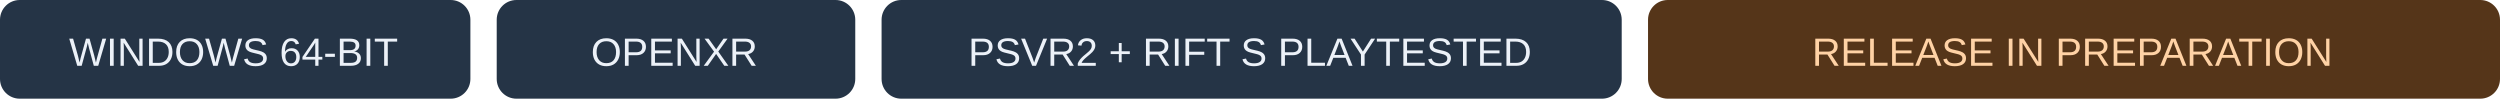
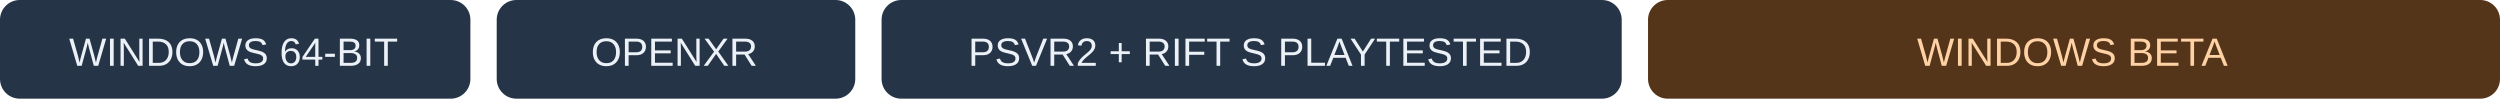
- <svg xmlns="http://www.w3.org/2000/svg" width="760" height="34" viewBox="0 0 760 34" role="img" aria-label="Windows 64-bit, OpenXR, PSVR2 and Rift S playtested, release in preparation">
+ <svg xmlns="http://www.w3.org/2000/svg" width="760" height="34" viewBox="0 0 760 34" role="img" aria-label="Windows 64-bit, OpenXR, PSVR2 and Rift S playtested, Windows beta">
  <g font-family="Arial,Helvetica,sans-serif" font-size="12" text-anchor="middle">
    <rect width="143" height="30" rx="6" fill="#253446" />
    <text x="71" y="20" fill="#ecf1f8">WINDOWS 64-BIT</text>
    <rect x="151" width="109" height="30" rx="6" fill="#253446" />
    <text x="205" y="20" fill="#ecf1f8">OPENXR</text>
    <rect x="268" width="225" height="30" rx="6" fill="#253446" />
    <text x="380" y="20" fill="#ecf1f8">PSVR2 + RIFT S PLAYTESTED</text>
    <rect x="501" width="259" height="30" rx="6" fill="#553519" />
-     <text x="630" y="20" fill="#ffd2a5">RELEASE IN PREPARATION</text>
+     <text x="630" y="20" fill="#ffd2a5">WINDOWS BETA</text>
  </g>
</svg>
